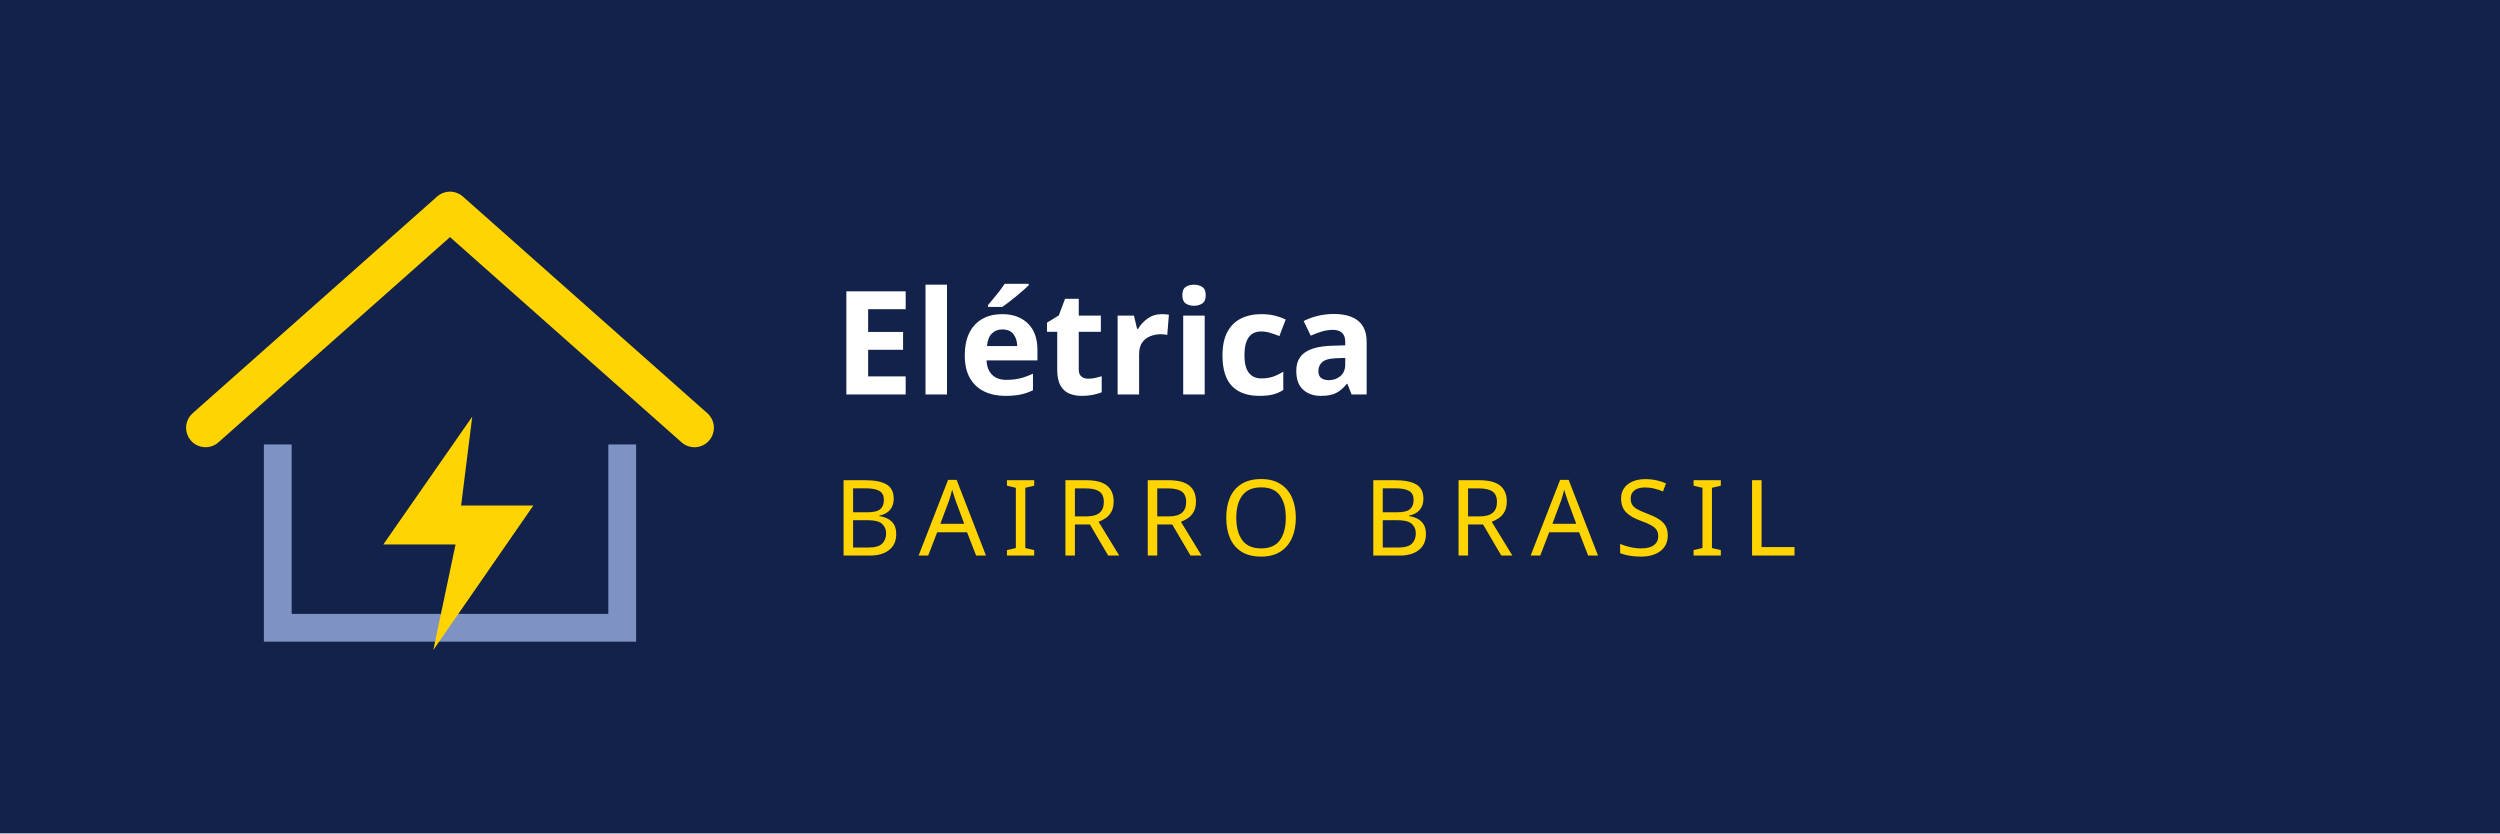
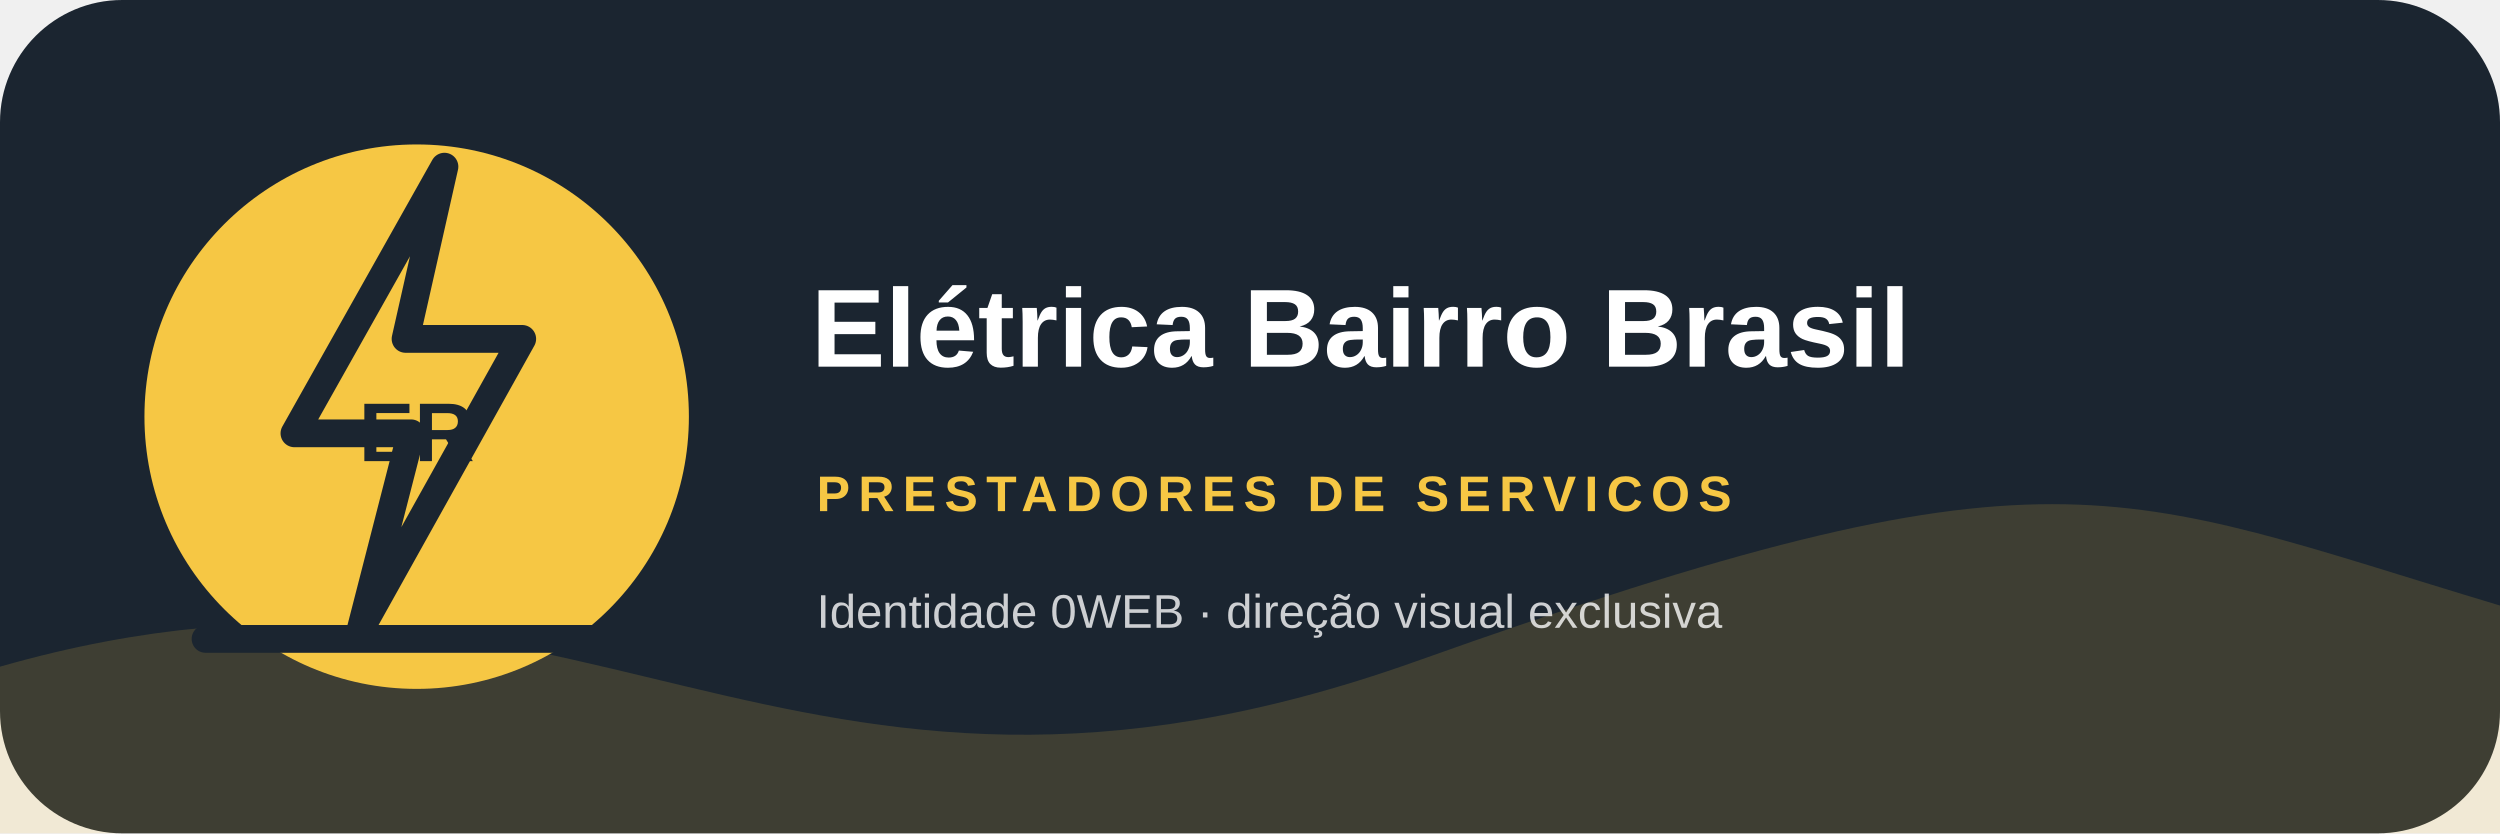
- <svg xmlns="http://www.w3.org/2000/svg" width="900" height="300" viewBox="0 0 900 300" role="img" aria-label="Eletrica Bairro Brasil">
-   <rect width="900" height="300" fill="#12224a" />
-   <path d="M74 154L162 76l88 78" fill="none" stroke="#ffd400" stroke-width="14" stroke-linejoin="round" stroke-linecap="round" />
-   <path d="M100 160v66h124v-66" fill="none" stroke="#7f92c4" stroke-width="10" />
-   <path d="M170 150l-32 46h26l-8 38 36-52h-26z" fill="#ffd400" />
-   <text x="300" y="142" font-family="Verdana,Geneva,sans-serif" font-size="52" font-weight="700" fill="#ffffff">Elétrica</text>
-   <text x="300" y="200" font-family="Verdana,Geneva,sans-serif" font-size="38" letter-spacing="6" fill="#ffd400">BAIRRO BRASIL</text>
+ <svg xmlns="http://www.w3.org/2000/svg" width="900" height="300" viewBox="0 0 900 300" role="img" aria-labelledby="title desc">
+   <rect width="900" height="300" rx="44" fill="#1b2530" />
+   <path d="M0 240C210 180 280 320 510 238S760 176 900 218V300H0Z" fill="#f6c744" opacity=".16" />
+   <circle cx="150" cy="150" r="98" fill="#f6c744" />
+   <g transform="translate(28 28)" fill="none" stroke="#1b2530" stroke-width="10" stroke-linecap="round" stroke-linejoin="round">
+     <path d="m132 32-54 96h42l-18 70 58-104h-42l14-62Z" />
+     <path d="M46 202h152" />
+   </g>
+   <text x="150" y="166" text-anchor="middle" font-family="Arial,sans-serif" font-size="30" font-weight="900" fill="#1b2530">ER</text>
+   <text x="292" y="132" font-family="Arial,sans-serif" font-size="40" font-weight="800" fill="#fff">Elétrica Bairro Brasil</text>
+   <text x="294" y="184" font-family="Arial,sans-serif" font-size="18" font-weight="700" letter-spacing="3" fill="#f6c744">PRESTADORES DE SERVICOS</text>
+   <text x="294" y="226" font-family="Arial,sans-serif" font-size="17" fill="#fff" opacity=".78">Identidade 0WEB · direção visual exclusiva</text>
</svg>
